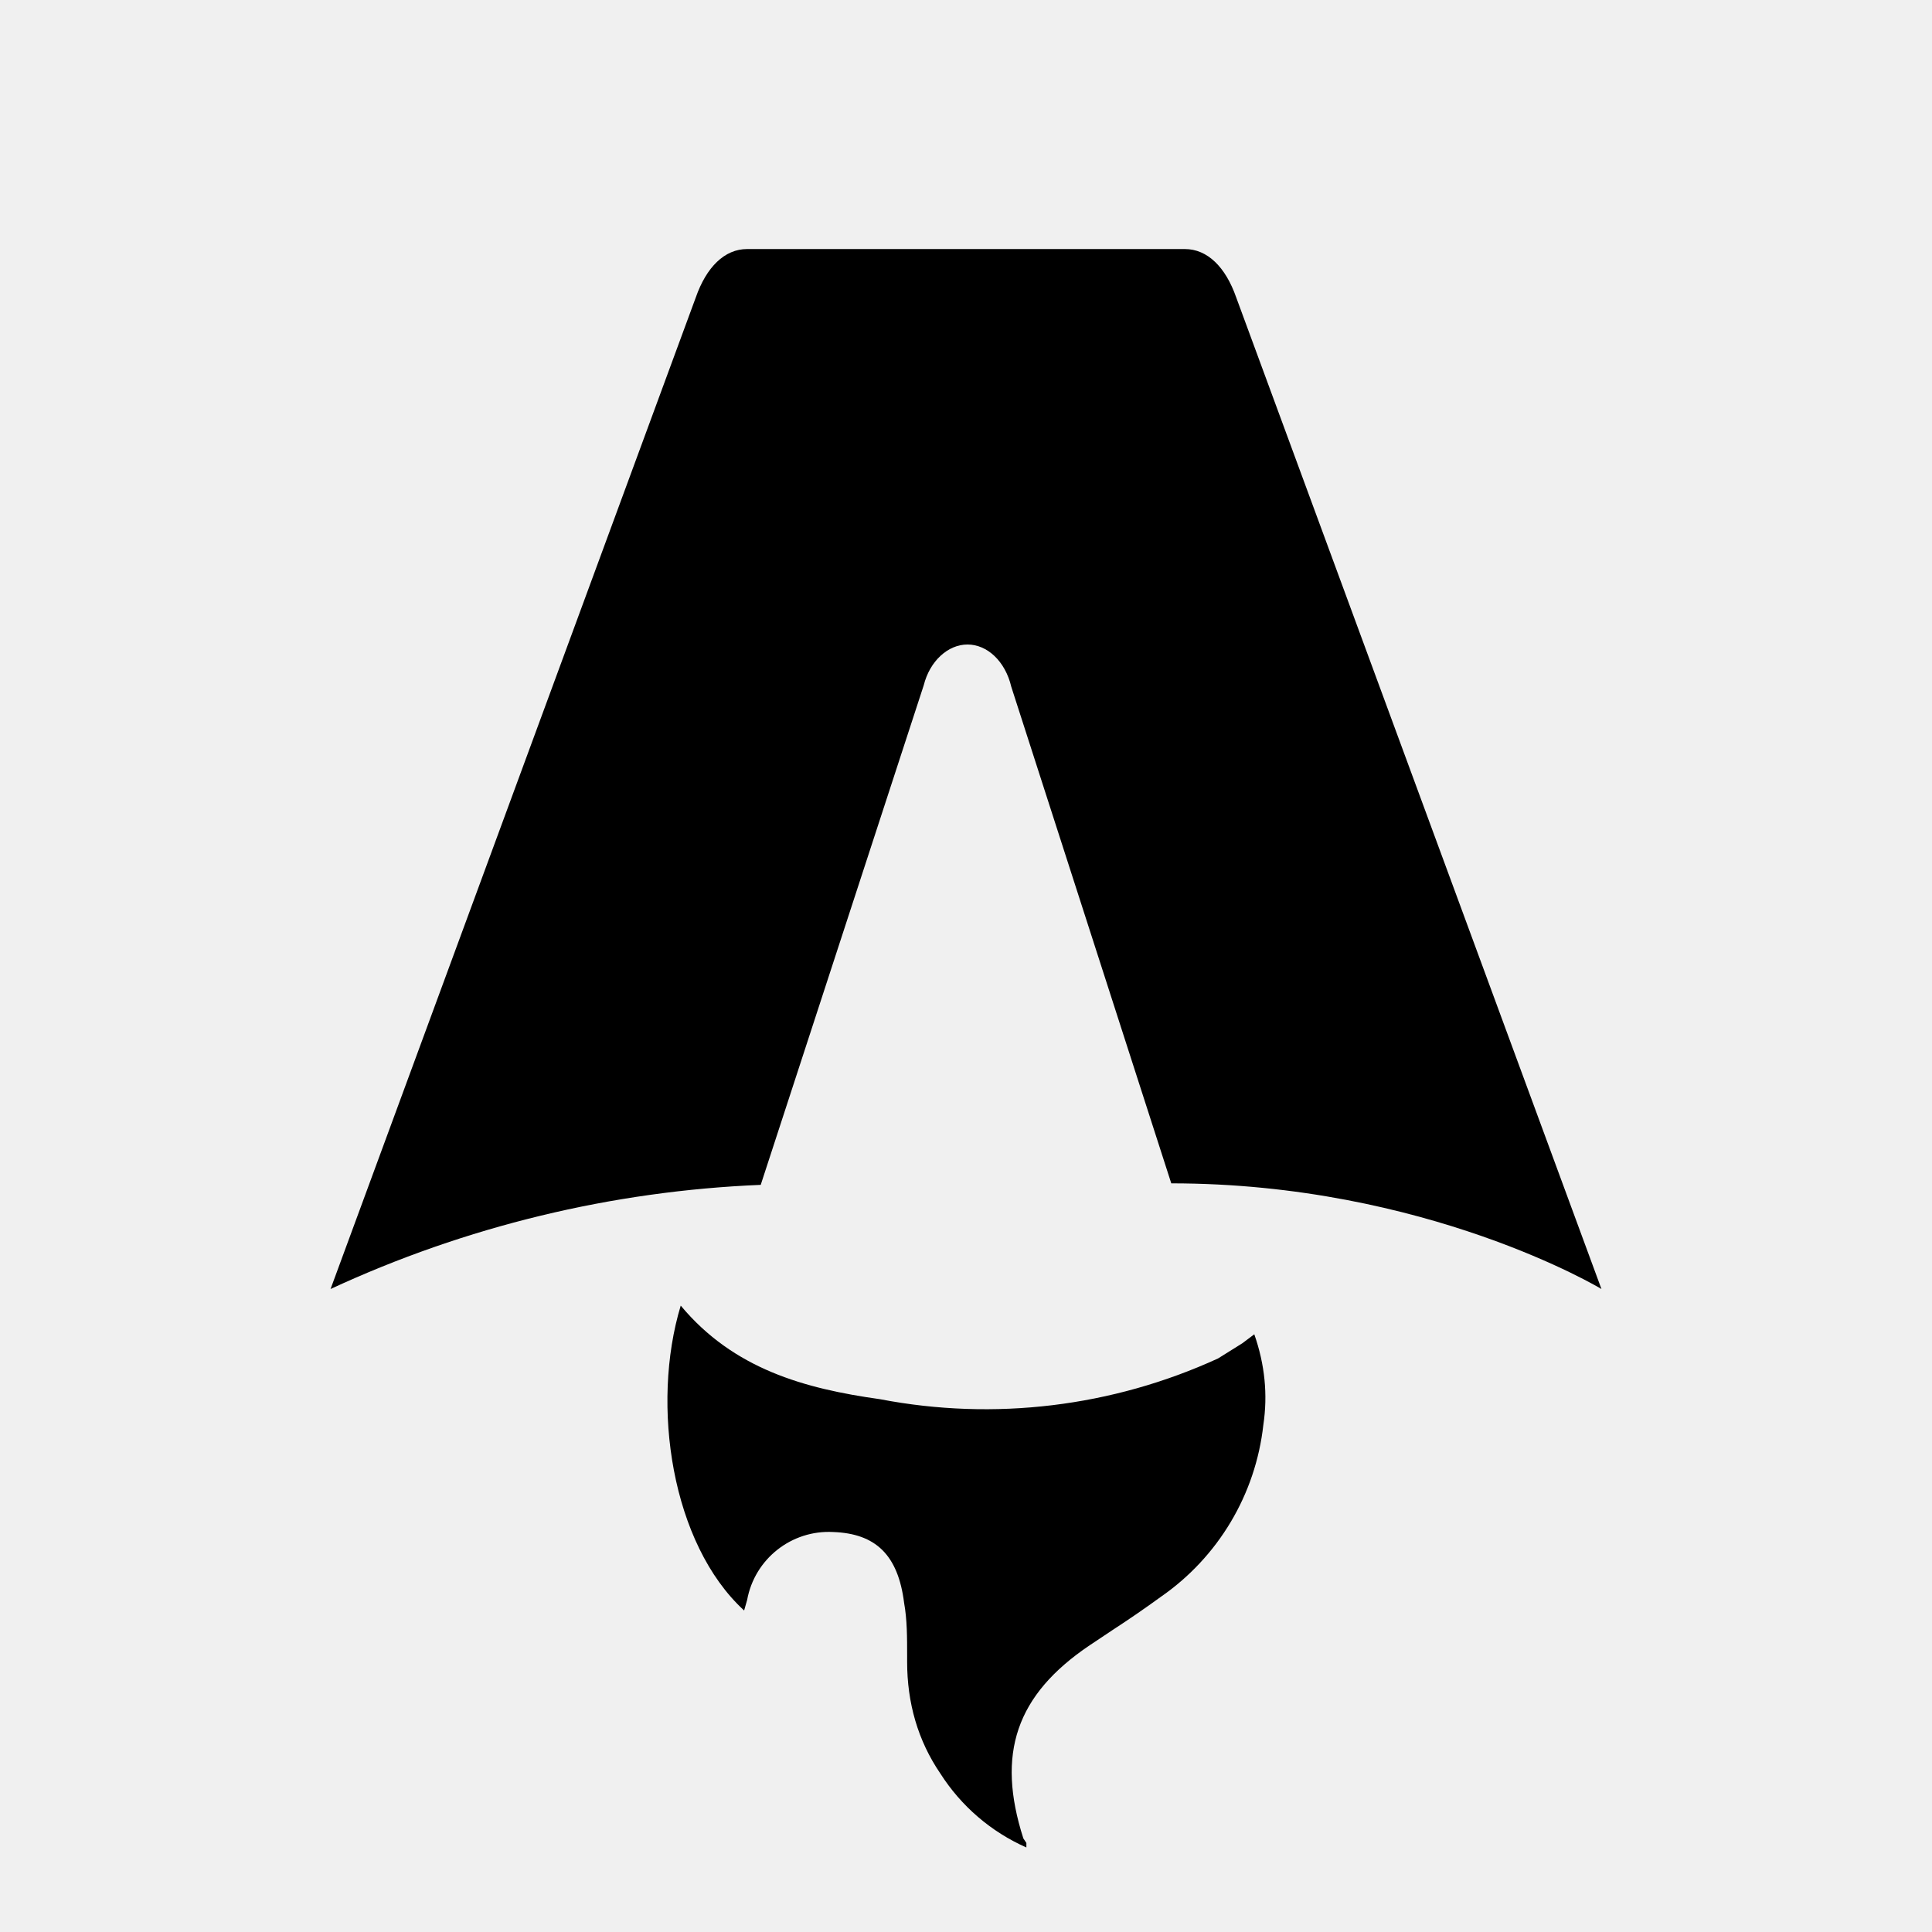
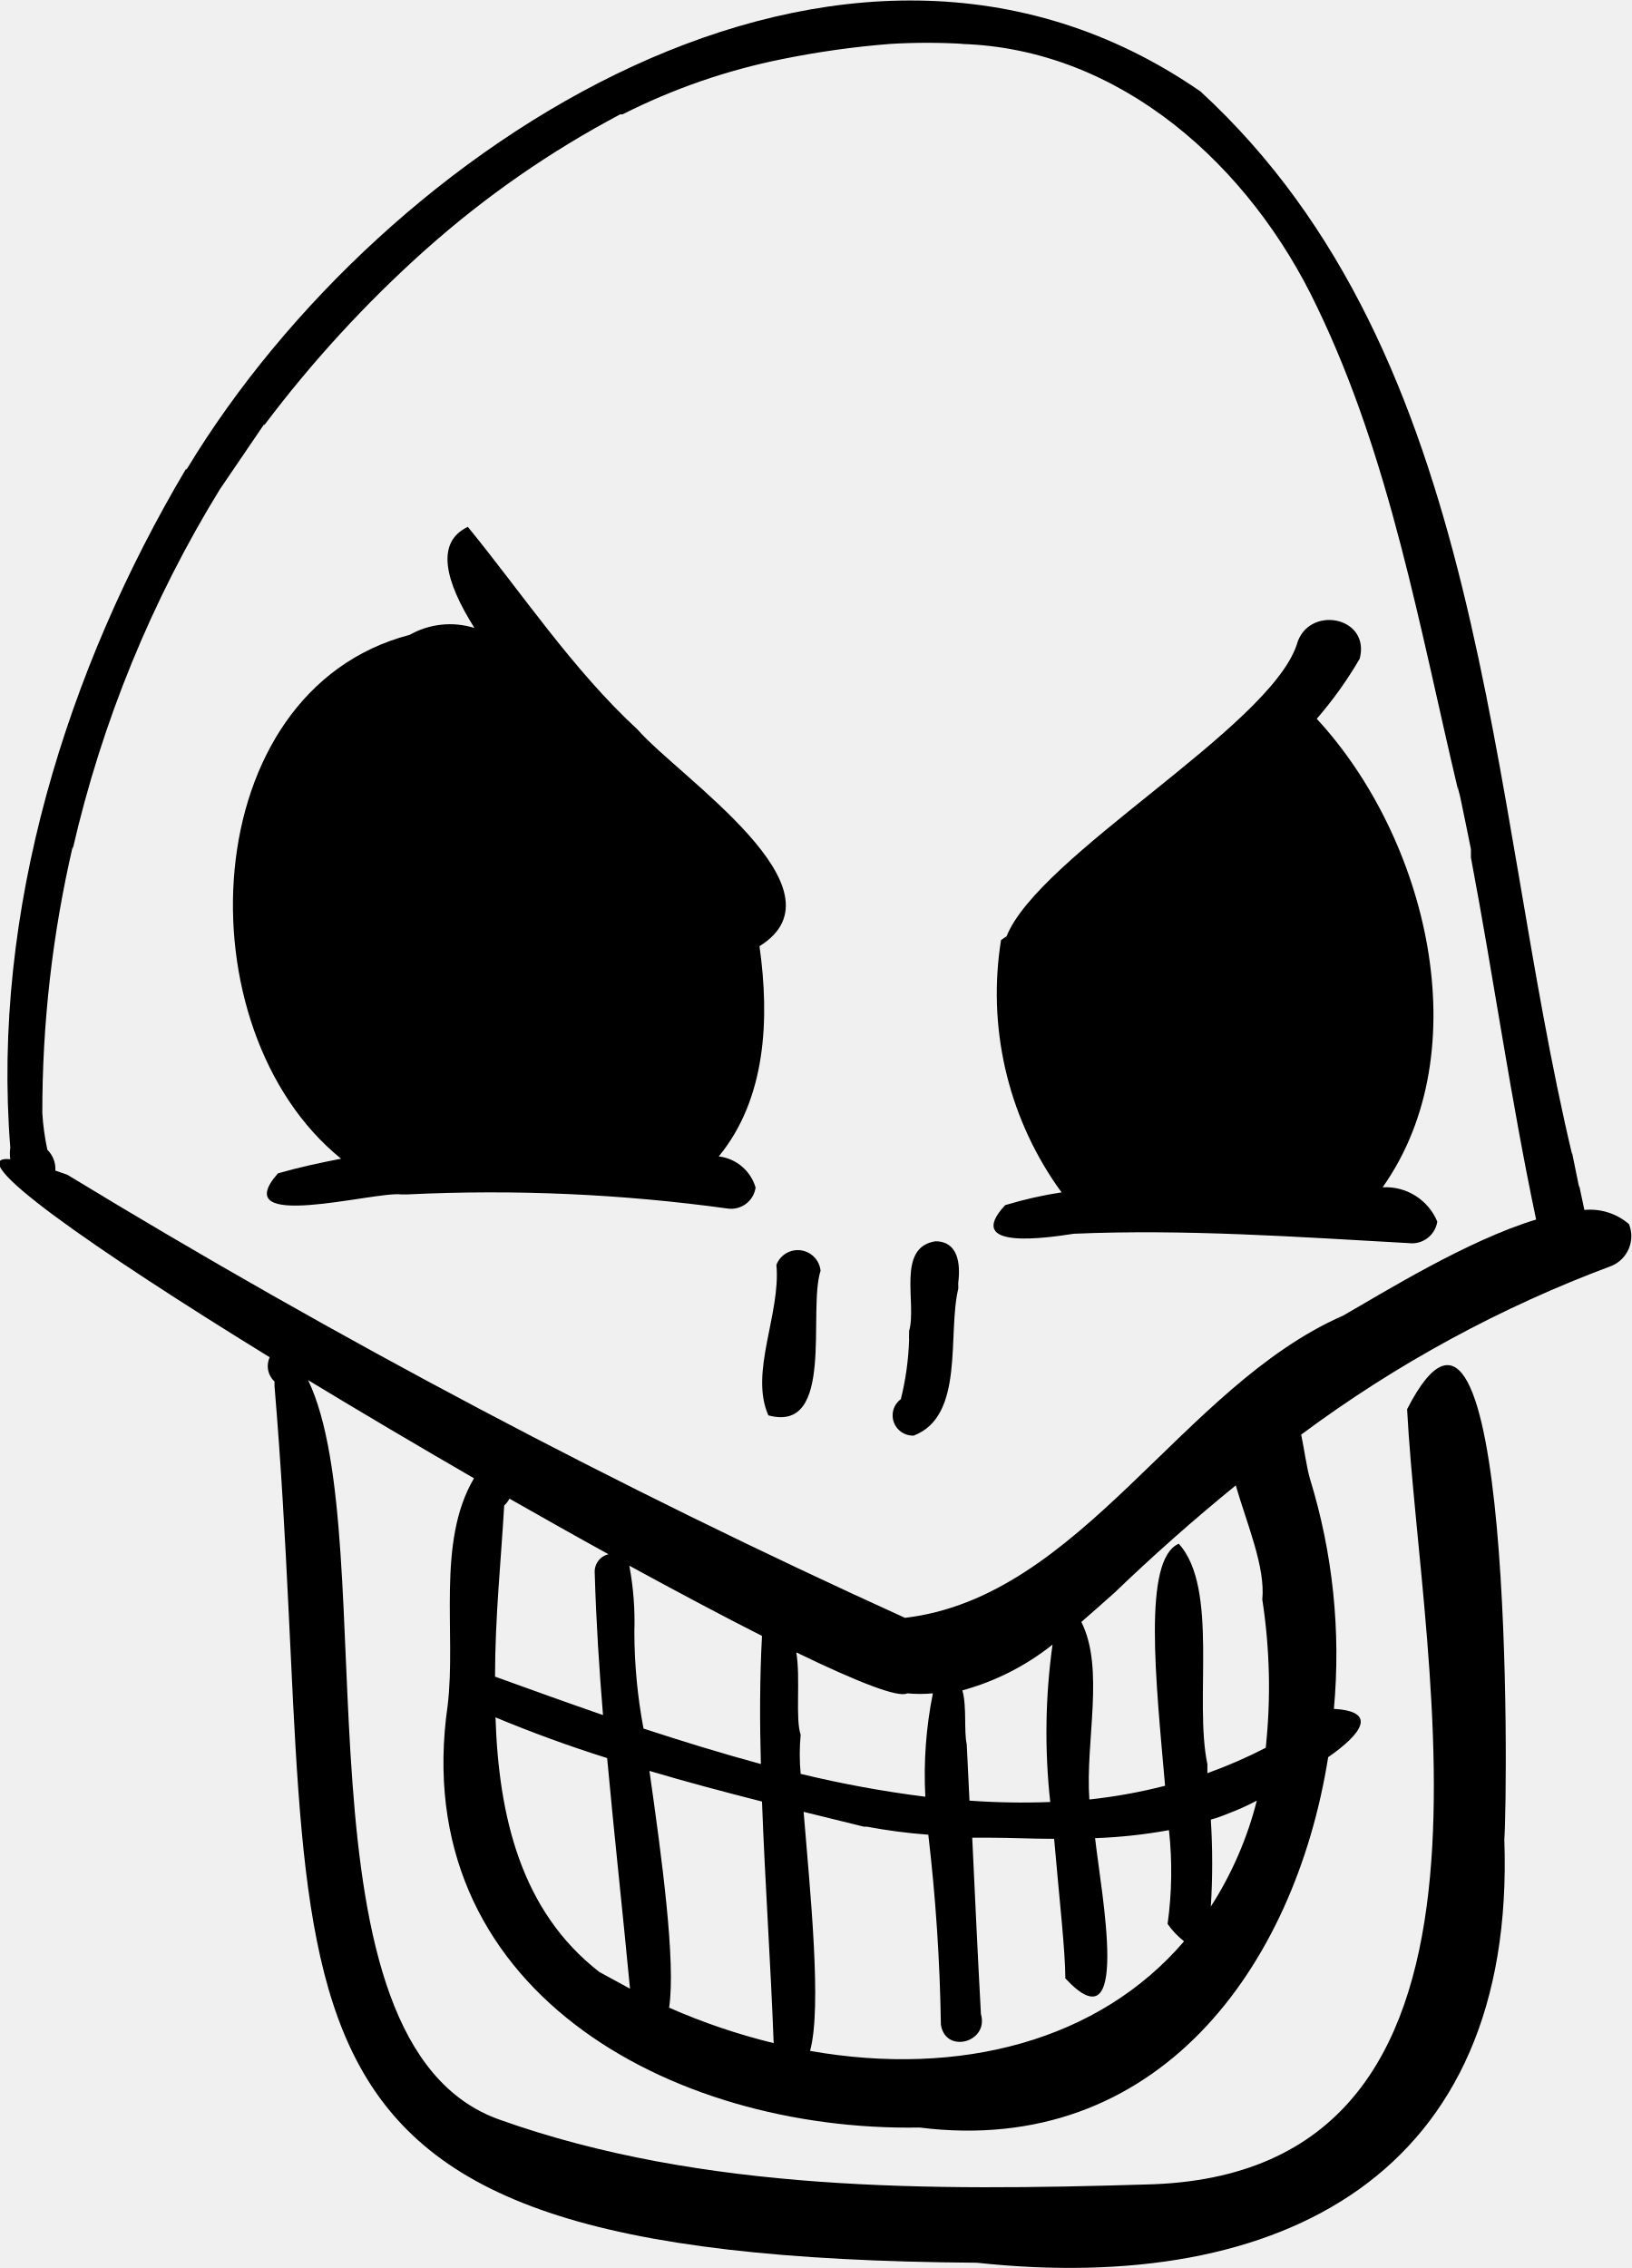
- <svg xmlns="http://www.w3.org/2000/svg" fill="none" viewBox="0 0 128 128">
-   <path d="M50.4 78.5a75.1 75.1 0 0 0-28.5 6.9l24.2-65.7c.7-2 1.9-3.2 3.4-3.2h29c1.5 0 2.7 1.2 3.4 3.2l24.2 65.7s-11.6-7-28.5-7L67 45.5c-.4-1.7-1.6-2.8-2.9-2.8-1.3 0-2.5 1.1-2.9 2.7L50.4 78.5Zm-1.1 28.2Zm-4.2-20.2c-2 6.6-.6 15.8 4.2 20.2a17.5 17.5 0 0 1 .2-.7 5.5 5.5 0 0 1 5.7-4.5c2.8.1 4.3 1.5 4.7 4.7.2 1.1.2 2.3.2 3.5v.4c0 2.7.7 5.2 2.2 7.4a13 13 0 0 0 5.7 4.9v-.3l-.2-.3c-1.8-5.6-.5-9.5 4.4-12.8l1.5-1a73 73 0 0 0 3.2-2.2 16 16 0 0 0 6.8-11.4c.3-2 .1-4-.6-6l-.8.6-1.6 1a37 37 0 0 1-22.4 2.7c-5-.7-9.7-2-13.2-6.2Z" />
-   <style>
-         path { fill: #000; }
-         @media (prefers-color-scheme: dark) {
-             path { fill: #FFF; }
-         }
-     </style>
+ <svg xmlns="http://www.w3.org/2000/svg" viewBox="0 0 71.32 99.14">
+   <path d="M48.87 69.5l-.15.13zm22.34-15.99a2.6 2.6 0 00-1.95-.62c-.08-.36-.15-.72-.23-1.08a.29.29 0 010 .09c-.1-.5-.2-1-.31-1.52v.07C65 34.81 65.07 15.58 52.48 4 36.84-6.83 16.72 6.39 8.2 20.45l-.06.09v-.06C2.91 29.29-.37 39.84.45 50.17a1.61 1.61 0 000 .5c-2.25-.19 3.56 3.87 11.34 8.66a.91.91 0 00.21 1.06v.2c2.33 27.74-3 38.08 30.7 38.32 13.31 1.43 23.58-3.84 23.06-18.5.16-2.27.38-27.85-4.25-18.81.6 11.45 5.7 33.53-11.44 33.89-9.34.28-19.35.33-28.22-2.83-9.39-3.3-5-25.24-8.38-32.33 2.34 1.42 4.8 2.87 7.25 4.29-1.65 2.79-.77 6.76-1.15 9.92C17.78 86.92 29.28 93.19 40.2 93c10.39 1.3 16.4-7 17.86-16.19 1.44-1 2.2-2 .25-2.11a26.08 26.08 0 00-1.05-10.07c-.15-.53-.24-1.24-.38-1.92a54.8 54.8 0 0113.58-7.38 1.41 1.41 0 00.75-1.82zM26.6 67.94a.78.78 0 00-.6.84v-.07a.41.41 0 000 .11c.06 2.05.19 4.1.36 6.15-1.62-.56-3.2-1.13-4.72-1.68 0-2.6.27-5.18.4-7.48a1.09 1.09 0 00.23-.3c1.48.84 2.93 1.66 4.33 2.43zm13.85 10.6a49.11 49.11 0 01-5.45-1 9.15 9.15 0 010-1.71c-.24-.7 0-2.46-.19-3.6 2.66 1.29 4.47 2 4.85 1.79a6 6 0 001.12 0 18 18 0 00-.33 4.52zm1.62-4.65a10.93 10.93 0 003.94-2 27.83 27.83 0 00-.1 6.88 32 32 0 01-3.53-.06l-.12-2.46c-.13-.58.01-1.64-.19-2.36zm-8.81 3.22c-1.73-.47-3.45-1-5.13-1.55a23.06 23.06 0 01-.4-4.22 13.22 13.22 0 00-.22-2.9c2.11 1.15 4.08 2.2 5.8 3.07-.1 1.84-.1 3.71-.05 5.6zm.05 1.64c.13 3.52.38 7.08.51 10.56a27.37 27.37 0 01-4.57-1.55c.3-2-.32-6.54-.86-10.35 1.61.48 3.27.92 4.92 1.34zm-11.65-3.68q2.4 1 4.88 1.78c.31 3.36.68 6.72 1 10.08l-1.34-.73c-3.43-2.66-4.4-6.81-4.54-11.13zm13.75 14.58c.53-1.9 0-7-.28-10.45l2.64.65h-.05.18a24.26 24.26 0 002.68.35 81.56 81.56 0 01.55 8.31c.21 1.29 2.11.76 1.75-.47-.14-2.57-.26-5.14-.38-7.71h.75c.94 0 1.88.05 2.83.05.22 2.55.49 4.9.49 6.1 2.88 3.09 1.58-3.66 1.3-6.13A22.41 22.41 0 0051.1 80a16.57 16.57 0 01-.06 4.1 3.58 3.58 0 00.72.76c-3.71 4.33-9.76 5.95-16.35 4.79zm17.52-6.31a30.39 30.39 0 000-3.8 7 7 0 00.77-.27 10.84 10.84 0 001.24-.56 15.63 15.63 0 01-2.01 4.63zm2.25-13.42a25 25 0 01.15 6.48 21.15 21.15 0 01-2.55 1.11v-.39c-.59-2.79.51-7.69-1.25-9.64-1.59.68-1 6-.6 10.58a23.2 23.2 0 01-3.31.6c-.18-2.55.68-5.72-.35-7.76l.73-.64.71-.63q2.56-2.46 5.31-4.7c.5 1.72 1.3 3.57 1.16 4.99zm-15.62.8A344.94 344.94 0 012.94 51.35l-.52-.18a1.17 1.17 0 00-.35-.91 10.8 10.8 0 01-.22-1.6A51.25 51.25 0 013.18 37v.11a52.52 52.52 0 016.43-15.72l1.94-2.85v.05a53.1 53.1 0 017-7.63l.08-.07A42.86 42.86 0 0127.11 5h.1a27.46 27.46 0 017-2.42 39.08 39.08 0 014.7-.66 26.94 26.94 0 013.24 0H42c7 .2 12.66 5.35 15.57 11.49 3.2 6.63 4.48 14 6.16 21.09v-.13c0 .15.07.3.1.46.16.77.32 1.53.47 2.29v.37c1 5.27 1.74 10.57 2.85 15.82-3 .9-6.72 3.22-8.44 4.2-7.06 3.09-11.44 12.3-19.15 13.21z" fill="currentColor" />
+   <path d="M27.74 71.32a.28.28 0 010 .09zM35 75.83zm7.26.41zm-8.67-14.37c-.84-1.87.55-4.45.35-6.58a1 1 0 011.93.26c-.57 1.74.65 7.11-2.28 6.32zm5.79.71a.88.88 0 010-1.42 12.34 12.34 0 00.36-2.58 2.64 2.64 0 010-.29.53.53 0 000 .13v-.36a.53.53 0 010 .13c.35-1.22-.57-3.66 1.15-3.93 1 0 1.1 1 1 1.8a.66.66 0 000 .14v.13c-.48 2 .29 5.56-1.94 6.42H40a.89.89 0 01-.62-.17zM60.44 51.9c4.24-6 1.93-15.28-2.88-20.48a17.21 17.21 0 001.88-2.63c.48-1.87-2.3-2.36-2.76-.59-1.25 3.64-11.27 9.2-12.68 12.73l-.24.16a14.76 14.76 0 002.43 10.73c.07.11.15.2.22.3a17.63 17.63 0 00-2.47.56c-1.86 2 1.89 1.42 3 1.25 4.87-.21 9.79.14 14.64.41a1.12 1.12 0 001.25-.94 2.44 2.44 0 00-2.39-1.5zM27.87 31.89c-2.84-2.62-5.08-6-7.42-8.86-1.42.68-1 2.37.29 4.42a3.58 3.58 0 00-2.83.3c-9.41 2.46-10 17.24-3 22.9-.93.18-1.85.38-2.76.64-2.29 2.6 4.22.78 5.38.92h.29a75.7 75.7 0 0114 .62 1.08 1.08 0 001.21-.92 1.91 1.91 0 00-1.61-1.36c2.07-2.52 2.23-6 1.78-9.19 3.98-2.47-3.48-7.36-5.33-9.47z" fill="currentColor" />
</svg>
